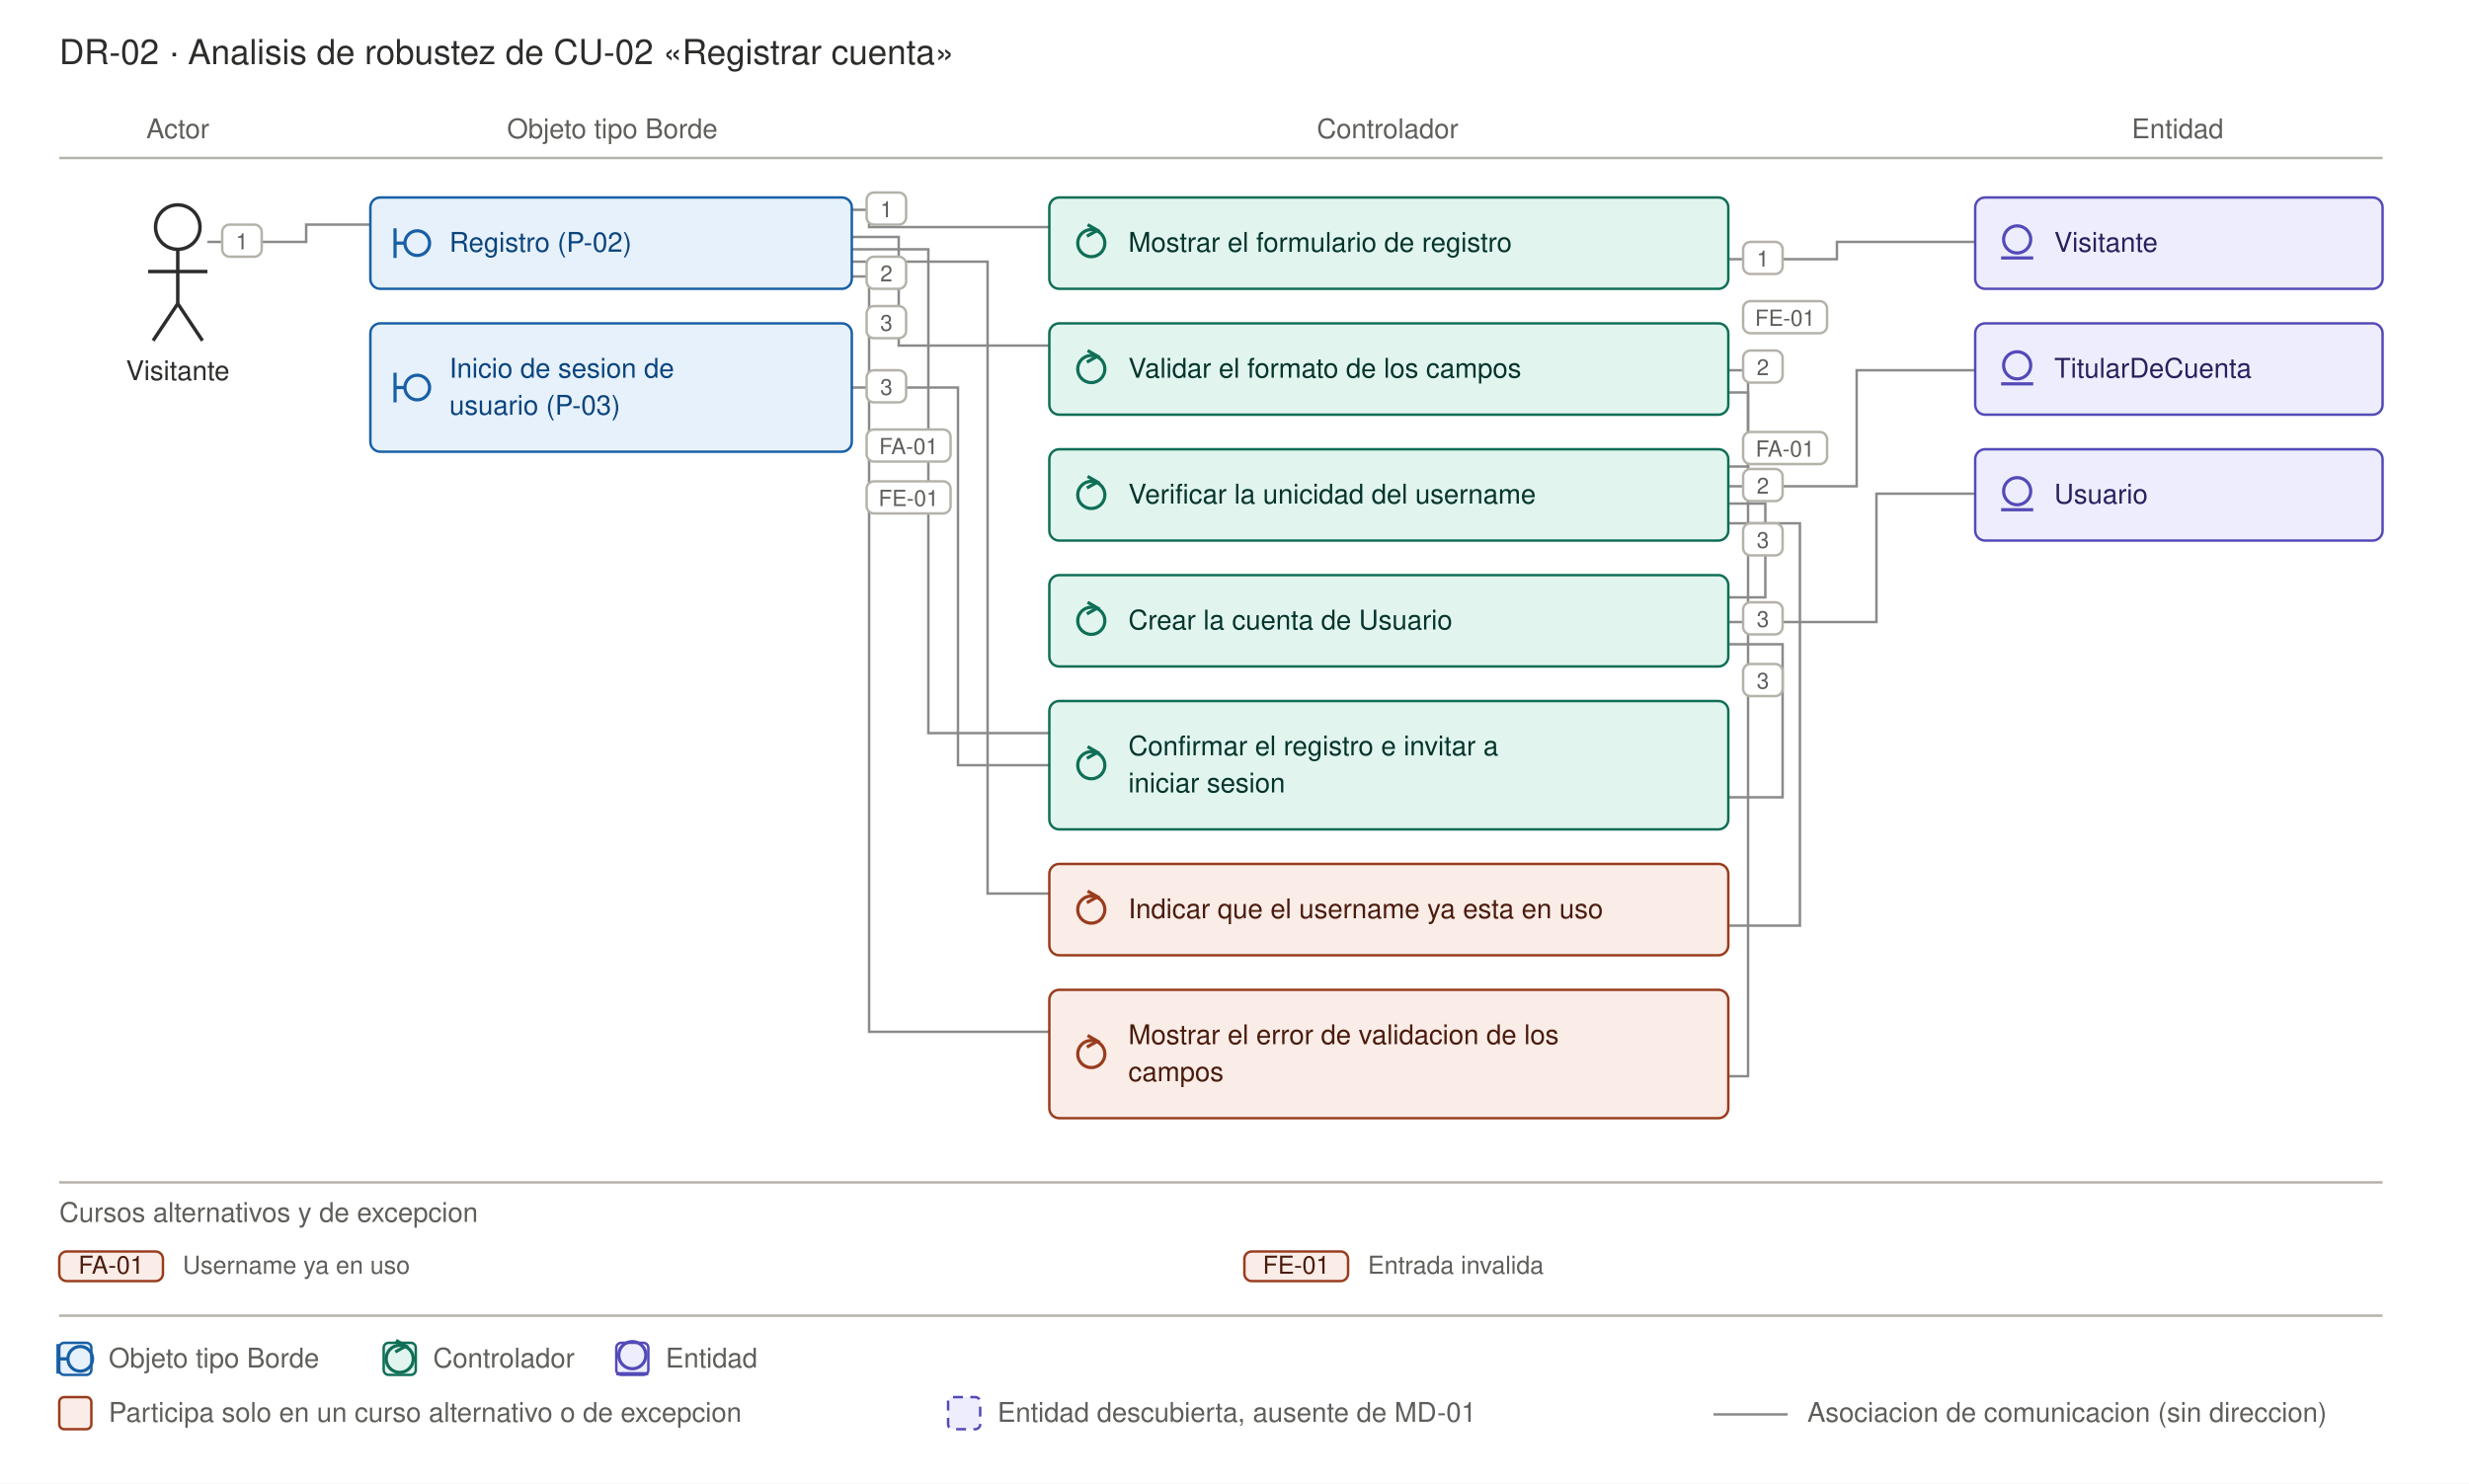
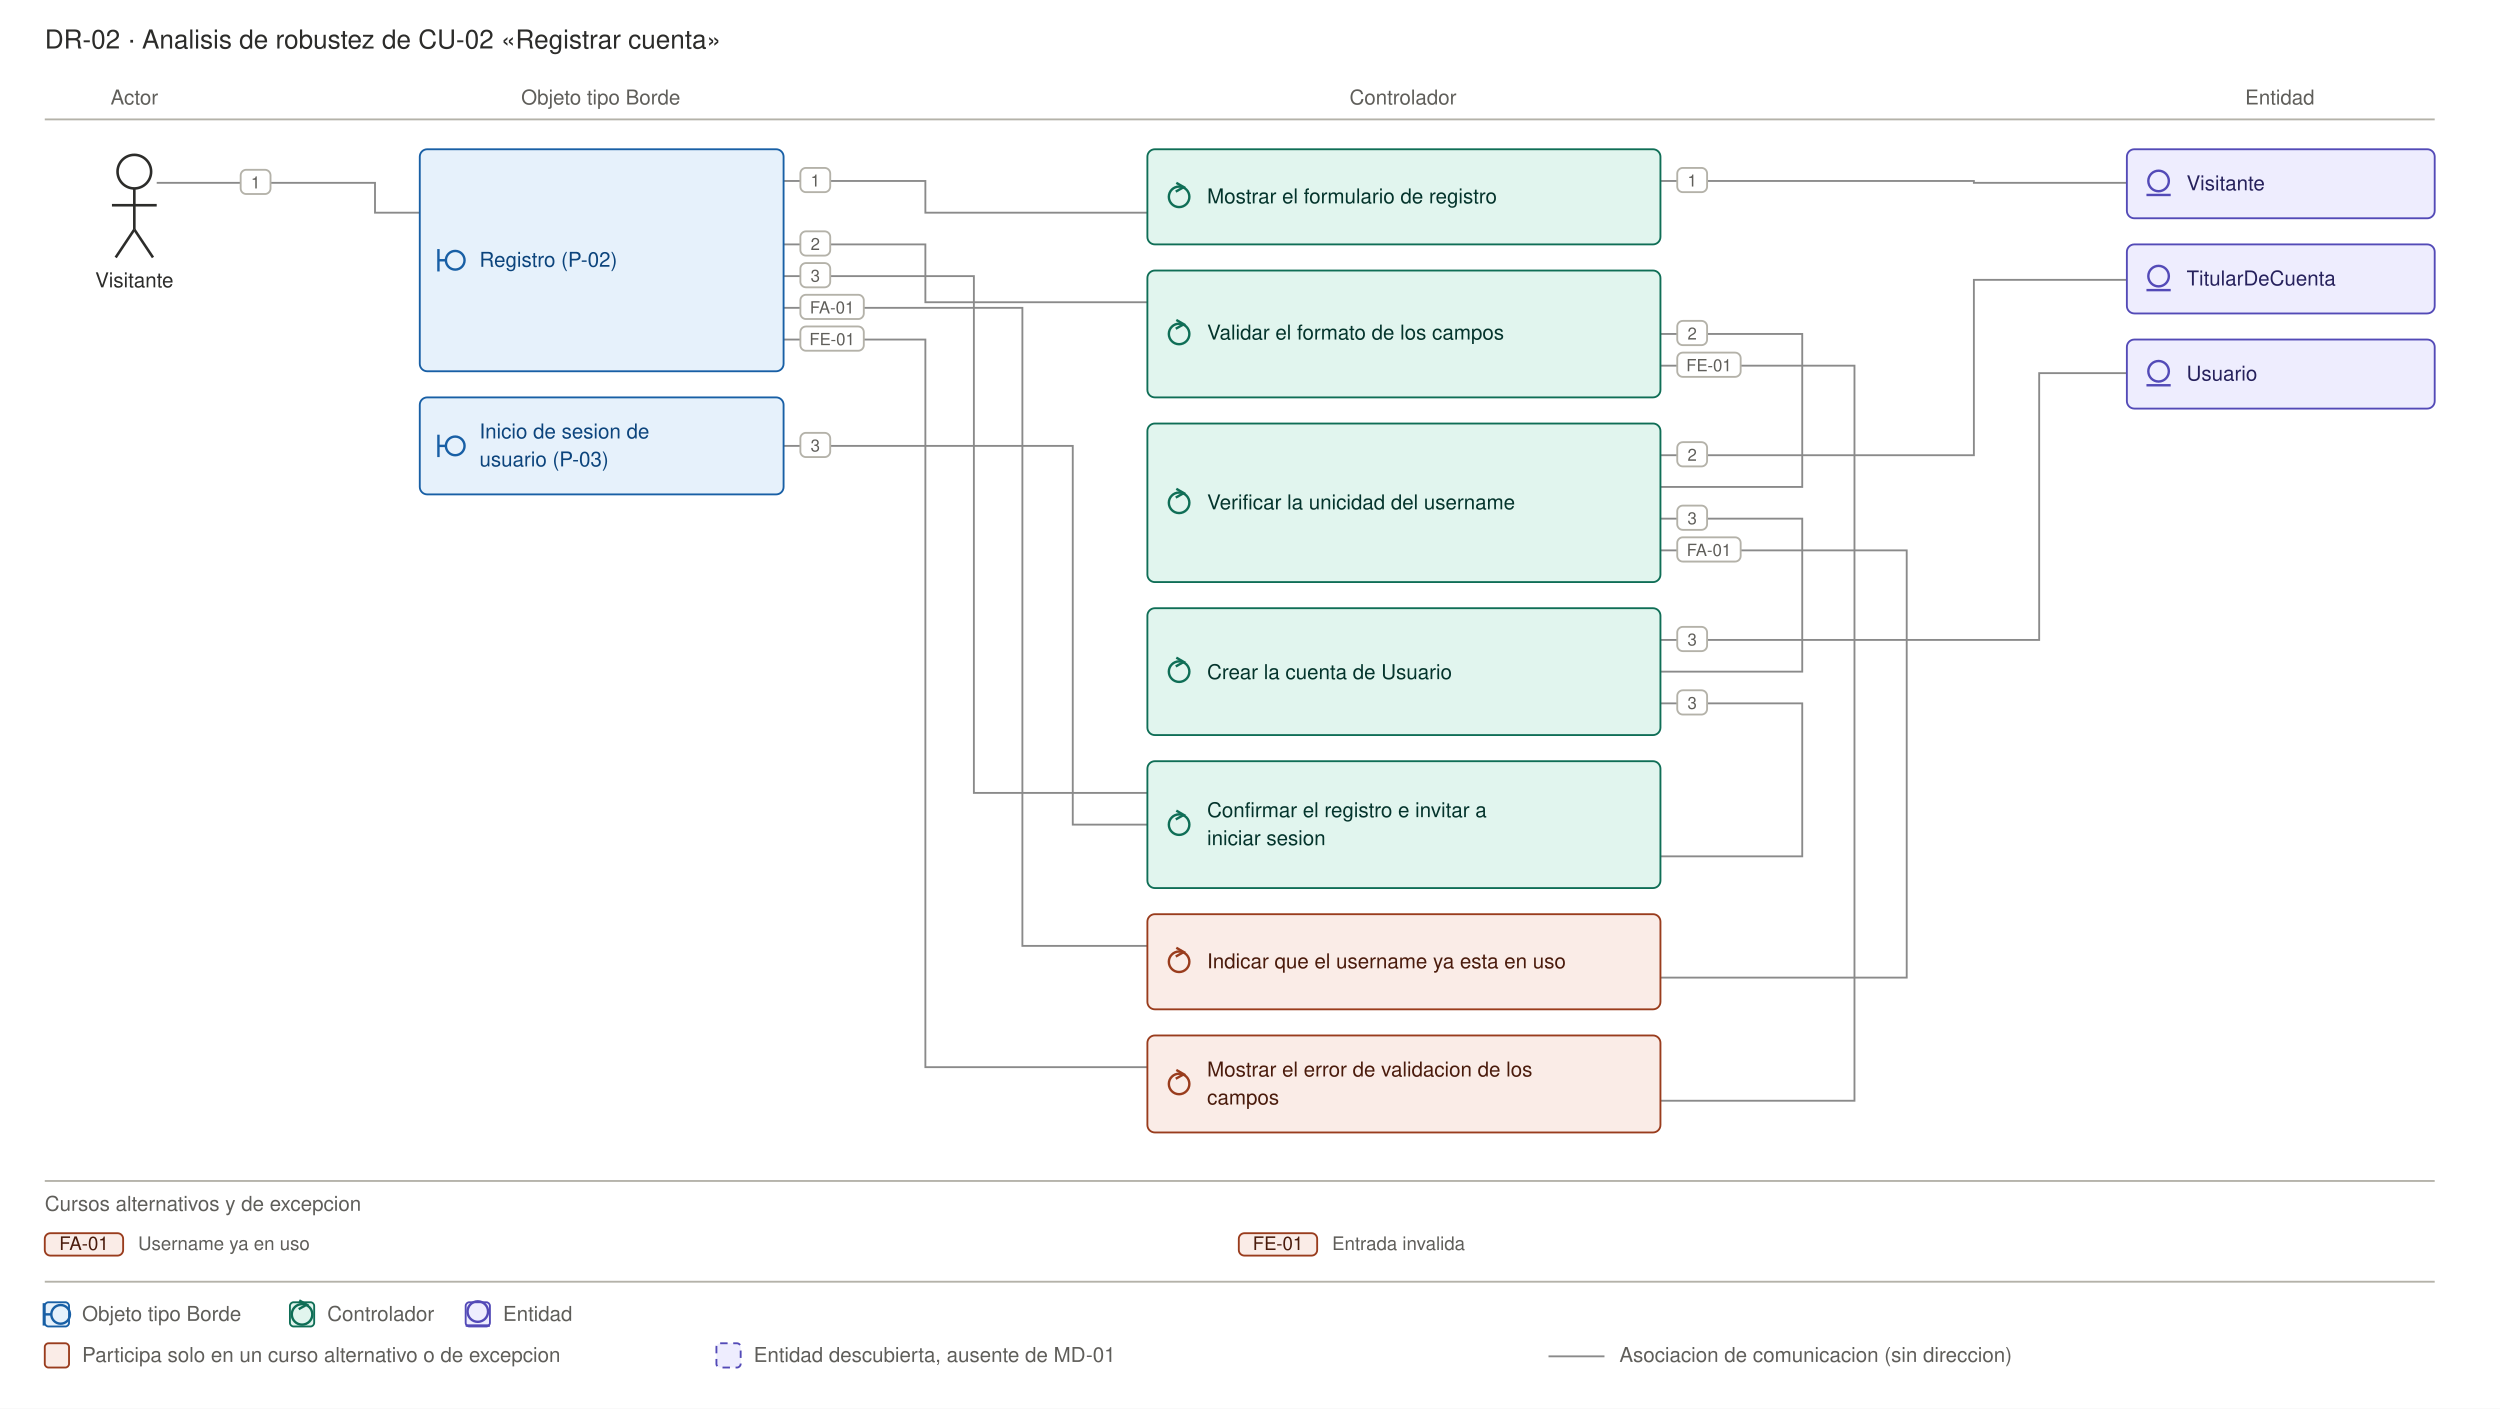
- <svg xmlns="http://www.w3.org/2000/svg" width="1000" height="601" viewBox="0 0 1000 601" role="img" font-family="Segoe UI, Helvetica, Arial, sans-serif">
-   <rect x="0" y="0" width="1000" height="601" fill="#FFFFFF" />
+ <svg xmlns="http://www.w3.org/2000/svg" width="1340" height="755" viewBox="0 0 1340 755" role="img" font-family="Segoe UI, Helvetica, Arial, sans-serif">
+   <rect x="0" y="0" width="1340" height="755" fill="#FFFFFF" />
  <text x="24" y="26" font-size="14" font-weight="500" fill="#2C2C2A">DR-02 · Analisis de robustez de CU-02 «Registrar cuenta»</text>
  <g font-size="11" font-weight="500" fill="#5F5E5A" text-anchor="middle">
    <text x="72" y="56">Actor</text>
-     <text x="248" y="56">Objeto tipo Borde</text>
-     <text x="562" y="56">Controlador</text>
-     <text x="882" y="56">Entidad</text>
-   </g>
-   <line x1="24" y1="64" x2="965" y2="64" stroke="#B4B2A9" stroke-width="1" />
+     <text x="322" y="56">Objeto tipo Borde</text>
+     <text x="752" y="56">Controlador</text>
+     <text x="1222" y="56">Entidad</text>
+   </g>
+   <line x1="24" y1="64" x2="1305" y2="64" stroke="#B4B2A9" stroke-width="1" />
  <g fill="none" stroke="#8a8a8a" stroke-width="1">
-     <polyline points="84,98 124,98 124,91 150,91" />
-     <polyline points="345,85 352,85 352,92 425,92" />
-     <polyline points="700,105 744,105 744,98 800,98" />
-     <polyline points="345,96 364,96 364,140 425,140" />
-     <polyline points="700,150 708,150 708,189 700,189" />
-     <polyline points="700,197 752,197 752,150 800,150" />
-     <polyline points="700,204 715,204 715,242 700,242" />
-     <polyline points="700,252 760,252 760,200 800,200" />
-     <polyline points="700,261 722,261 722,323 700,323" />
-     <polyline points="345,101 376,101 376,297 425,297" />
-     <polyline points="345,157 388,157 388,310 425,310" />
-     <polyline points="700,212 729,212 729,375 700,375" />
-     <polyline points="345,106 400,106 400,362 425,362" />
-     <polyline points="700,159 708,159 708,436 700,436" />
-     <polyline points="345,112 352,112 352,418 425,418" />
+     <polyline points="84,98 201,98 201,114 225,114" />
+     <polyline points="420,97 496,97 496,114 615,114" />
+     <polyline points="890,97 1058,97 1058,98 1140,98" />
+     <polyline points="420,131 496,131 496,162 615,162" />
+     <polyline points="890,179 966,179 966,261 890,261" />
+     <polyline points="890,244 1058,244 1058,150 1140,150" />
+     <polyline points="890,278 966,278 966,360 890,360" />
+     <polyline points="890,343 1093,343 1093,200 1140,200" />
+     <polyline points="890,377 966,377 966,459 890,459" />
+     <polyline points="420,148 522,148 522,425 615,425" />
+     <polyline points="420,239 575,239 575,442 615,442" />
+     <polyline points="890,295 1022,295 1022,524 890,524" />
+     <polyline points="420,165 548,165 548,507 615,507" />
+     <polyline points="890,196 994,196 994,590 890,590" />
+     <polyline points="420,182 496,182 496,572 615,572" />
  </g>
  <g fill="none" stroke="#2C2C2A" stroke-width="1.4">
    <circle cx="72.0" cy="92" r="9" />
    <line x1="72.0" y1="101" x2="72.0" y2="123" />
    <line x1="60.0" y1="110" x2="84.0" y2="110" />
    <line x1="72.0" y1="123" x2="62.0" y2="138" />
    <line x1="72.0" y1="123" x2="82.0" y2="138" />
  </g>
  <g font-size="11" text-anchor="middle" fill="#2C2C2A">
    <text x="72" y="154">Visitante</text>
  </g>
-   <rect x="150" y="80" width="195" height="37" rx="4" fill="#E6F1FB" stroke="#185FA5" />
+   <rect x="225" y="80" width="195" height="119" rx="4" fill="#E6F1FB" stroke="#185FA5" />
  <g fill="none" stroke="#185FA5" stroke-width="1.3">
-     <line x1="160" y1="92.5" x2="160" y2="104.5" />
-     <line x1="160" y1="98.5" x2="164" y2="98.5" />
-     <circle cx="169" cy="98.5" r="5" />
+     <line x1="235" y1="133.5" x2="235" y2="145.5" />
+     <line x1="235" y1="139.5" x2="239" y2="139.5" />
+     <circle cx="244" cy="139.5" r="5" />
  </g>
  <g font-size="11" fill="#0C447C">
-     <text x="182" y="102">Registro (P-02)</text>
-   </g>
-   <rect x="150" y="131" width="195" height="52" rx="4" fill="#E6F1FB" stroke="#185FA5" />
+     <text x="257" y="143">Registro (P-02)</text>
+   </g>
+   <rect x="225" y="213" width="195" height="52" rx="4" fill="#E6F1FB" stroke="#185FA5" />
  <g fill="none" stroke="#185FA5" stroke-width="1.3">
-     <line x1="160" y1="151.0" x2="160" y2="163.0" />
-     <line x1="160" y1="157.0" x2="164" y2="157.0" />
-     <circle cx="169" cy="157.0" r="5" />
+     <line x1="235" y1="233.0" x2="235" y2="245.0" />
+     <line x1="235" y1="239.0" x2="239" y2="239.0" />
+     <circle cx="244" cy="239.0" r="5" />
  </g>
  <g font-size="11" fill="#0C447C">
-     <text x="182" y="153">Inicio de sesion de</text>
-     <text x="182" y="168">usuario (P-03)</text>
-   </g>
-   <rect x="425" y="80" width="275" height="37" rx="4" fill="#E1F5EE" stroke="#0F6E56" />
-   <g fill="none" stroke="#0F6E56" stroke-width="1.3">
-     <circle cx="442" cy="98.5" r="5.5" />
-     <polyline points="440.5,91.0 444.5,93.3 440.2,95.7" />
-   </g>
-   <g font-size="11" fill="#04342C">
-     <text x="457" y="102">Mostrar el formulario de registro</text>
-   </g>
-   <rect x="425" y="131" width="275" height="37" rx="4" fill="#E1F5EE" stroke="#0F6E56" />
-   <g fill="none" stroke="#0F6E56" stroke-width="1.3">
-     <circle cx="442" cy="149.5" r="5.5" />
-     <polyline points="440.5,142.0 444.5,144.3 440.2,146.7" />
-   </g>
-   <g font-size="11" fill="#04342C">
-     <text x="457" y="153">Validar el formato de los campos</text>
-   </g>
-   <rect x="425" y="182" width="275" height="37" rx="4" fill="#E1F5EE" stroke="#0F6E56" />
-   <g fill="none" stroke="#0F6E56" stroke-width="1.3">
-     <circle cx="442" cy="200.5" r="5.5" />
-     <polyline points="440.5,193.0 444.5,195.3 440.2,197.7" />
-   </g>
-   <g font-size="11" fill="#04342C">
-     <text x="457" y="204">Verificar la unicidad del username</text>
-   </g>
-   <rect x="425" y="233" width="275" height="37" rx="4" fill="#E1F5EE" stroke="#0F6E56" />
-   <g fill="none" stroke="#0F6E56" stroke-width="1.3">
-     <circle cx="442" cy="251.5" r="5.5" />
-     <polyline points="440.5,244.0 444.5,246.3 440.2,248.7" />
-   </g>
-   <g font-size="11" fill="#04342C">
-     <text x="457" y="255">Crear la cuenta de Usuario</text>
-   </g>
-   <rect x="425" y="284" width="275" height="52" rx="4" fill="#E1F5EE" stroke="#0F6E56" />
-   <g fill="none" stroke="#0F6E56" stroke-width="1.3">
-     <circle cx="442" cy="310.0" r="5.5" />
-     <polyline points="440.5,302.5 444.5,304.8 440.2,307.2" />
-   </g>
-   <g font-size="11" fill="#04342C">
-     <text x="457" y="306">Confirmar el registro e invitar a</text>
-     <text x="457" y="321">iniciar sesion</text>
-   </g>
-   <rect x="425" y="350" width="275" height="37" rx="4" fill="#FAECE7" stroke="#993C1D" />
+     <text x="257" y="235">Inicio de sesion de</text>
+     <text x="257" y="250">usuario (P-03)</text>
+   </g>
+   <rect x="615" y="80" width="275" height="51" rx="4" fill="#E1F5EE" stroke="#0F6E56" />
+   <g fill="none" stroke="#0F6E56" stroke-width="1.3">
+     <circle cx="632" cy="105.5" r="5.5" />
+     <polyline points="630.5,98.0 634.5,100.3 630.2,102.7" />
+   </g>
+   <g font-size="11" fill="#04342C">
+     <text x="647" y="109">Mostrar el formulario de registro</text>
+   </g>
+   <rect x="615" y="145" width="275" height="68" rx="4" fill="#E1F5EE" stroke="#0F6E56" />
+   <g fill="none" stroke="#0F6E56" stroke-width="1.3">
+     <circle cx="632" cy="179.0" r="5.5" />
+     <polyline points="630.5,171.5 634.5,173.8 630.2,176.2" />
+   </g>
+   <g font-size="11" fill="#04342C">
+     <text x="647" y="182">Validar el formato de los campos</text>
+   </g>
+   <rect x="615" y="227" width="275" height="85" rx="4" fill="#E1F5EE" stroke="#0F6E56" />
+   <g fill="none" stroke="#0F6E56" stroke-width="1.3">
+     <circle cx="632" cy="269.5" r="5.5" />
+     <polyline points="630.5,262.0 634.5,264.3 630.2,266.7" />
+   </g>
+   <g font-size="11" fill="#04342C">
+     <text x="647" y="273">Verificar la unicidad del username</text>
+   </g>
+   <rect x="615" y="326" width="275" height="68" rx="4" fill="#E1F5EE" stroke="#0F6E56" />
+   <g fill="none" stroke="#0F6E56" stroke-width="1.3">
+     <circle cx="632" cy="360.0" r="5.5" />
+     <polyline points="630.5,352.5 634.5,354.8 630.2,357.2" />
+   </g>
+   <g font-size="11" fill="#04342C">
+     <text x="647" y="364">Crear la cuenta de Usuario</text>
+   </g>
+   <rect x="615" y="408" width="275" height="68" rx="4" fill="#E1F5EE" stroke="#0F6E56" />
+   <g fill="none" stroke="#0F6E56" stroke-width="1.3">
+     <circle cx="632" cy="442.0" r="5.5" />
+     <polyline points="630.5,434.5 634.5,436.8 630.2,439.2" />
+   </g>
+   <g font-size="11" fill="#04342C">
+     <text x="647" y="438">Confirmar el registro e invitar a</text>
+     <text x="647" y="453">iniciar sesion</text>
+   </g>
+   <rect x="615" y="490" width="275" height="51" rx="4" fill="#FAECE7" stroke="#993C1D" />
  <g fill="none" stroke="#993C1D" stroke-width="1.3">
-     <circle cx="442" cy="368.5" r="5.5" />
-     <polyline points="440.5,361.0 444.5,363.3 440.2,365.7" />
+     <circle cx="632" cy="515.5" r="5.5" />
+     <polyline points="630.5,508.0 634.5,510.3 630.2,512.7" />
  </g>
  <g font-size="11" fill="#4A1B0C">
-     <text x="457" y="372">Indicar que el username ya esta en uso</text>
-   </g>
-   <rect x="425" y="401" width="275" height="52" rx="4" fill="#FAECE7" stroke="#993C1D" />
+     <text x="647" y="519">Indicar que el username ya esta en uso</text>
+   </g>
+   <rect x="615" y="555" width="275" height="52" rx="4" fill="#FAECE7" stroke="#993C1D" />
  <g fill="none" stroke="#993C1D" stroke-width="1.3">
-     <circle cx="442" cy="427.0" r="5.5" />
-     <polyline points="440.5,419.5 444.5,421.8 440.2,424.2" />
+     <circle cx="632" cy="581.0" r="5.5" />
+     <polyline points="630.5,573.5 634.5,575.8 630.2,578.2" />
  </g>
  <g font-size="11" fill="#4A1B0C">
-     <text x="457" y="423">Mostrar el error de validacion de los</text>
-     <text x="457" y="438">campos</text>
-   </g>
-   <rect x="800" y="80" width="165" height="37" rx="4" fill="#EEEDFE" stroke="#534AB7" />
+     <text x="647" y="577">Mostrar el error de validacion de los</text>
+     <text x="647" y="592">campos</text>
+   </g>
+   <rect x="1140" y="80" width="165" height="37" rx="4" fill="#EEEDFE" stroke="#534AB7" />
  <g fill="none" stroke="#534AB7" stroke-width="1.3">
-     <circle cx="817" cy="97.0" r="5.5" />
-     <line x1="810.5" y1="104.5" x2="823.5" y2="104.5" />
+     <circle cx="1157" cy="97.0" r="5.5" />
+     <line x1="1150.5" y1="104.5" x2="1163.5" y2="104.5" />
  </g>
  <g font-size="11" fill="#26215C">
-     <text x="832" y="102">Visitante</text>
-   </g>
-   <rect x="800" y="131" width="165" height="37" rx="4" fill="#EEEDFE" stroke="#534AB7" />
+     <text x="1172" y="102">Visitante</text>
+   </g>
+   <rect x="1140" y="131" width="165" height="37" rx="4" fill="#EEEDFE" stroke="#534AB7" />
  <g fill="none" stroke="#534AB7" stroke-width="1.3">
-     <circle cx="817" cy="148.0" r="5.5" />
-     <line x1="810.5" y1="155.5" x2="823.5" y2="155.5" />
+     <circle cx="1157" cy="148.0" r="5.5" />
+     <line x1="1150.5" y1="155.5" x2="1163.5" y2="155.5" />
  </g>
  <g font-size="11" fill="#26215C">
-     <text x="832" y="153">TitularDeCuenta</text>
-   </g>
-   <rect x="800" y="182" width="165" height="37" rx="4" fill="#EEEDFE" stroke="#534AB7" />
+     <text x="1172" y="153">TitularDeCuenta</text>
+   </g>
+   <rect x="1140" y="182" width="165" height="37" rx="4" fill="#EEEDFE" stroke="#534AB7" />
  <g fill="none" stroke="#534AB7" stroke-width="1.3">
-     <circle cx="817" cy="199.0" r="5.5" />
-     <line x1="810.5" y1="206.5" x2="823.5" y2="206.5" />
+     <circle cx="1157" cy="199.0" r="5.5" />
+     <line x1="1150.5" y1="206.5" x2="1163.5" y2="206.5" />
  </g>
  <g font-size="11" fill="#26215C">
-     <text x="832" y="204">Usuario</text>
+     <text x="1172" y="204">Usuario</text>
  </g>
  <g font-size="9" text-anchor="middle">
-     <rect x="90" y="91" width="16" height="13" rx="3" fill="#FFFFFF" stroke="#B4B2A9" />
-     <text x="98" y="101" fill="#5F5E5A">1</text>
-     <rect x="351" y="78" width="16" height="13" rx="3" fill="#FFFFFF" stroke="#B4B2A9" />
-     <text x="359" y="88" fill="#5F5E5A">1</text>
-     <rect x="706" y="98" width="16" height="13" rx="3" fill="#FFFFFF" stroke="#B4B2A9" />
-     <text x="714" y="108" fill="#5F5E5A">1</text>
-     <rect x="351" y="104" width="16" height="13" rx="3" fill="#FFFFFF" stroke="#B4B2A9" />
-     <text x="359" y="114" fill="#5F5E5A">2</text>
-     <rect x="706" y="142" width="16" height="13" rx="3" fill="#FFFFFF" stroke="#B4B2A9" />
-     <text x="714" y="152" fill="#5F5E5A">2</text>
-     <rect x="706" y="190" width="16" height="13" rx="3" fill="#FFFFFF" stroke="#B4B2A9" />
-     <text x="714" y="200" fill="#5F5E5A">2</text>
-     <rect x="706" y="212" width="16" height="13" rx="3" fill="#FFFFFF" stroke="#B4B2A9" />
-     <text x="714" y="222" fill="#5F5E5A">3</text>
-     <rect x="706" y="244" width="16" height="13" rx="3" fill="#FFFFFF" stroke="#B4B2A9" />
-     <text x="714" y="254" fill="#5F5E5A">3</text>
-     <rect x="706" y="269" width="16" height="13" rx="3" fill="#FFFFFF" stroke="#B4B2A9" />
-     <text x="714" y="279" fill="#5F5E5A">3</text>
-     <rect x="351" y="124" width="16" height="13" rx="3" fill="#FFFFFF" stroke="#B4B2A9" />
-     <text x="359" y="134" fill="#5F5E5A">3</text>
-     <rect x="351" y="150" width="16" height="13" rx="3" fill="#FFFFFF" stroke="#B4B2A9" />
-     <text x="359" y="160" fill="#5F5E5A">3</text>
-     <rect x="706" y="175" width="34" height="13" rx="3" fill="#FFFFFF" stroke="#B4B2A9" />
-     <text x="723" y="185" fill="#5F5E5A">FA-01</text>
-     <rect x="351" y="174" width="34" height="13" rx="3" fill="#FFFFFF" stroke="#B4B2A9" />
-     <text x="368" y="184" fill="#5F5E5A">FA-01</text>
-     <rect x="706" y="122" width="34" height="13" rx="3" fill="#FFFFFF" stroke="#B4B2A9" />
-     <text x="723" y="132" fill="#5F5E5A">FE-01</text>
-     <rect x="351" y="195" width="34" height="13" rx="3" fill="#FFFFFF" stroke="#B4B2A9" />
-     <text x="368" y="205" fill="#5F5E5A">FE-01</text>
-   </g>
-   <line x1="24" y1="479" x2="965" y2="479" stroke="#B4B2A9" stroke-width="1" />
-   <text x="24" y="495" font-size="11" font-weight="500" fill="#5F5E5A">Cursos alternativos y de excepcion</text>
+     <rect x="129" y="91" width="16" height="13" rx="3" fill="#FFFFFF" stroke="#B4B2A9" />
+     <text x="137" y="101" fill="#5F5E5A">1</text>
+     <rect x="429" y="90" width="16" height="13" rx="3" fill="#FFFFFF" stroke="#B4B2A9" />
+     <text x="437" y="100" fill="#5F5E5A">1</text>
+     <rect x="899" y="90" width="16" height="13" rx="3" fill="#FFFFFF" stroke="#B4B2A9" />
+     <text x="907" y="100" fill="#5F5E5A">1</text>
+     <rect x="429" y="124" width="16" height="13" rx="3" fill="#FFFFFF" stroke="#B4B2A9" />
+     <text x="437" y="134" fill="#5F5E5A">2</text>
+     <rect x="899" y="172" width="16" height="13" rx="3" fill="#FFFFFF" stroke="#B4B2A9" />
+     <text x="907" y="182" fill="#5F5E5A">2</text>
+     <rect x="899" y="237" width="16" height="13" rx="3" fill="#FFFFFF" stroke="#B4B2A9" />
+     <text x="907" y="247" fill="#5F5E5A">2</text>
+     <rect x="899" y="271" width="16" height="13" rx="3" fill="#FFFFFF" stroke="#B4B2A9" />
+     <text x="907" y="281" fill="#5F5E5A">3</text>
+     <rect x="899" y="336" width="16" height="13" rx="3" fill="#FFFFFF" stroke="#B4B2A9" />
+     <text x="907" y="346" fill="#5F5E5A">3</text>
+     <rect x="899" y="370" width="16" height="13" rx="3" fill="#FFFFFF" stroke="#B4B2A9" />
+     <text x="907" y="380" fill="#5F5E5A">3</text>
+     <rect x="429" y="141" width="16" height="13" rx="3" fill="#FFFFFF" stroke="#B4B2A9" />
+     <text x="437" y="151" fill="#5F5E5A">3</text>
+     <rect x="429" y="232" width="16" height="13" rx="3" fill="#FFFFFF" stroke="#B4B2A9" />
+     <text x="437" y="242" fill="#5F5E5A">3</text>
+     <rect x="899" y="288" width="34" height="13" rx="3" fill="#FFFFFF" stroke="#B4B2A9" />
+     <text x="916" y="298" fill="#5F5E5A">FA-01</text>
+     <rect x="429" y="158" width="34" height="13" rx="3" fill="#FFFFFF" stroke="#B4B2A9" />
+     <text x="446" y="168" fill="#5F5E5A">FA-01</text>
+     <rect x="899" y="189" width="34" height="13" rx="3" fill="#FFFFFF" stroke="#B4B2A9" />
+     <text x="916" y="199" fill="#5F5E5A">FE-01</text>
+     <rect x="429" y="175" width="34" height="13" rx="3" fill="#FFFFFF" stroke="#B4B2A9" />
+     <text x="446" y="185" fill="#5F5E5A">FE-01</text>
+   </g>
+   <line x1="24" y1="633" x2="1305" y2="633" stroke="#B4B2A9" stroke-width="1" />
+   <text x="24" y="649" font-size="11" font-weight="500" fill="#5F5E5A">Cursos alternativos y de excepcion</text>
  <g font-size="10">
-     <rect x="24" y="507" width="42" height="12" rx="3" fill="#FAECE7" stroke="#993C1D" />
-     <text x="45" y="516" text-anchor="middle" fill="#4A1B0C">FA-01</text>
-     <text x="74" y="516" fill="#5F5E5A">Username ya en uso</text>
-     <rect x="504" y="507" width="42" height="12" rx="3" fill="#FAECE7" stroke="#993C1D" />
-     <text x="525" y="516" text-anchor="middle" fill="#4A1B0C">FE-01</text>
-     <text x="554" y="516" fill="#5F5E5A">Entrada invalida</text>
-   </g>
-   <line x1="24" y1="533" x2="965" y2="533" stroke="#B4B2A9" stroke-width="1" />
+     <rect x="24" y="661" width="42" height="12" rx="3" fill="#FAECE7" stroke="#993C1D" />
+     <text x="45" y="670" text-anchor="middle" fill="#4A1B0C">FA-01</text>
+     <text x="74" y="670" fill="#5F5E5A">Username ya en uso</text>
+     <rect x="664" y="661" width="42" height="12" rx="3" fill="#FAECE7" stroke="#993C1D" />
+     <text x="685" y="670" text-anchor="middle" fill="#4A1B0C">FE-01</text>
+     <text x="714" y="670" fill="#5F5E5A">Entrada invalida</text>
+   </g>
+   <line x1="24" y1="687" x2="1305" y2="687" stroke="#B4B2A9" stroke-width="1" />
  <g font-size="11">
-     <rect x="24" y="544" width="13" height="13" rx="2" fill="#E6F1FB" stroke="#185FA5" />
+     <rect x="24" y="698" width="13" height="13" rx="2" fill="#E6F1FB" stroke="#185FA5" />
    <g fill="none" stroke="#185FA5" stroke-width="1.3">
-       <line x1="23.5" y1="544.5" x2="23.5" y2="556.5" />
-       <line x1="23.5" y1="550.5" x2="27.5" y2="550.5" />
-       <circle cx="32.5" cy="550.5" r="5" />
+       <line x1="23.5" y1="698.5" x2="23.5" y2="710.5" />
+       <line x1="23.5" y1="704.5" x2="27.5" y2="704.5" />
+       <circle cx="32.5" cy="704.5" r="5" />
    </g>
-     <text x="44" y="554" fill="#5F5E5A">Objeto tipo Borde</text>
-     <rect x="155.4" y="544" width="13" height="13" rx="2" fill="#E1F5EE" stroke="#0F6E56" />
+     <text x="44" y="708" fill="#5F5E5A">Objeto tipo Borde</text>
+     <rect x="155.4" y="698" width="13" height="13" rx="2" fill="#E1F5EE" stroke="#0F6E56" />
    <g fill="none" stroke="#0F6E56" stroke-width="1.3">
-       <circle cx="161.9" cy="550.5" r="5.5" />
-       <polyline points="160.4,543.0 164.4,545.3 160.1,547.7" />
+       <circle cx="161.9" cy="704.5" r="5.5" />
+       <polyline points="160.4,697.0 164.4,699.3 160.1,701.7" />
    </g>
-     <text x="175.4" y="554" fill="#5F5E5A">Controlador</text>
-     <rect x="249.6" y="544" width="13" height="13" rx="2" fill="#EEEDFE" stroke="#534AB7" />
+     <text x="175.4" y="708" fill="#5F5E5A">Controlador</text>
+     <rect x="249.6" y="698" width="13" height="13" rx="2" fill="#EEEDFE" stroke="#534AB7" />
    <g fill="none" stroke="#534AB7" stroke-width="1.3">
-       <circle cx="256.1" cy="549.0" r="5.5" />
-       <line x1="249.6" y1="556.5" x2="262.6" y2="556.5" />
+       <circle cx="256.1" cy="703.0" r="5.5" />
+       <line x1="249.6" y1="710.5" x2="262.6" y2="710.5" />
    </g>
-     <text x="269.6" y="554" fill="#5F5E5A">Entidad</text>
+     <text x="269.6" y="708" fill="#5F5E5A">Entidad</text>
  </g>
  <g font-size="11">
-     <rect x="24" y="566" width="13" height="13" rx="2" fill="#FAECE7" stroke="#993C1D" />
-     <text x="44" y="576" fill="#5F5E5A">Participa solo en un curso alternativo o de excepcion</text>
-     <rect x="384" y="566" width="13" height="13" rx="2" fill="#EEEDFE" stroke="#534AB7" stroke-dasharray="4 3" />
-     <text x="404" y="576" fill="#5F5E5A">Entidad descubierta, ausente de MD-01</text>
-     <line x1="694" y1="573" x2="724" y2="573" stroke="#8a8a8a" stroke-width="1" />
-     <text x="732" y="576" fill="#5F5E5A">Asociacion de comunicacion (sin direccion)</text>
+     <rect x="24" y="720" width="13" height="13" rx="2" fill="#FAECE7" stroke="#993C1D" />
+     <text x="44" y="730" fill="#5F5E5A">Participa solo en un curso alternativo o de excepcion</text>
+     <rect x="384" y="720" width="13" height="13" rx="2" fill="#EEEDFE" stroke="#534AB7" stroke-dasharray="4 3" />
+     <text x="404" y="730" fill="#5F5E5A">Entidad descubierta, ausente de MD-01</text>
+     <line x1="830" y1="727" x2="860" y2="727" stroke="#8a8a8a" stroke-width="1" />
+     <text x="868" y="730" fill="#5F5E5A">Asociacion de comunicacion (sin direccion)</text>
  </g>
</svg>
